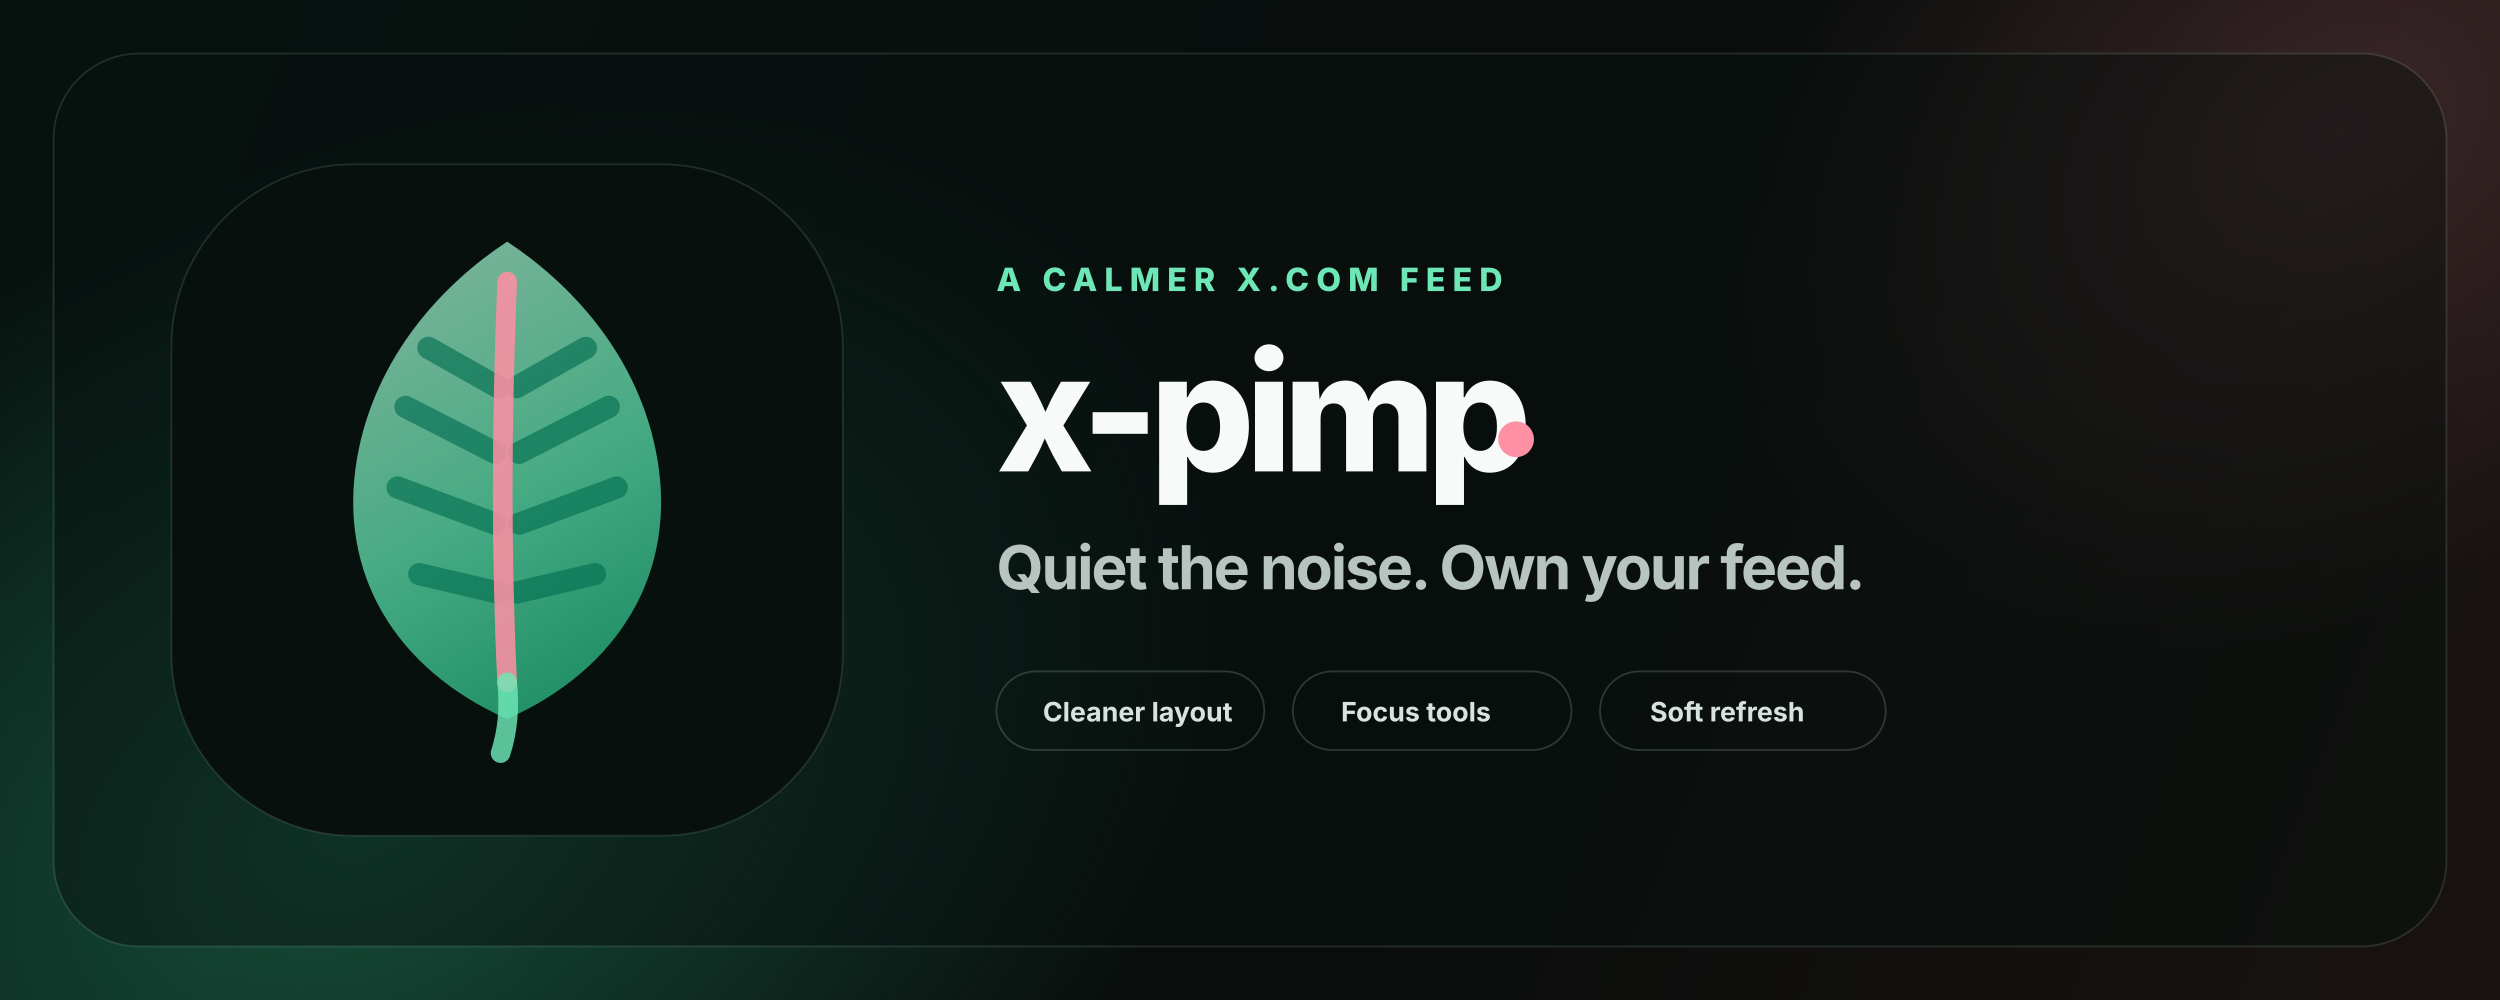
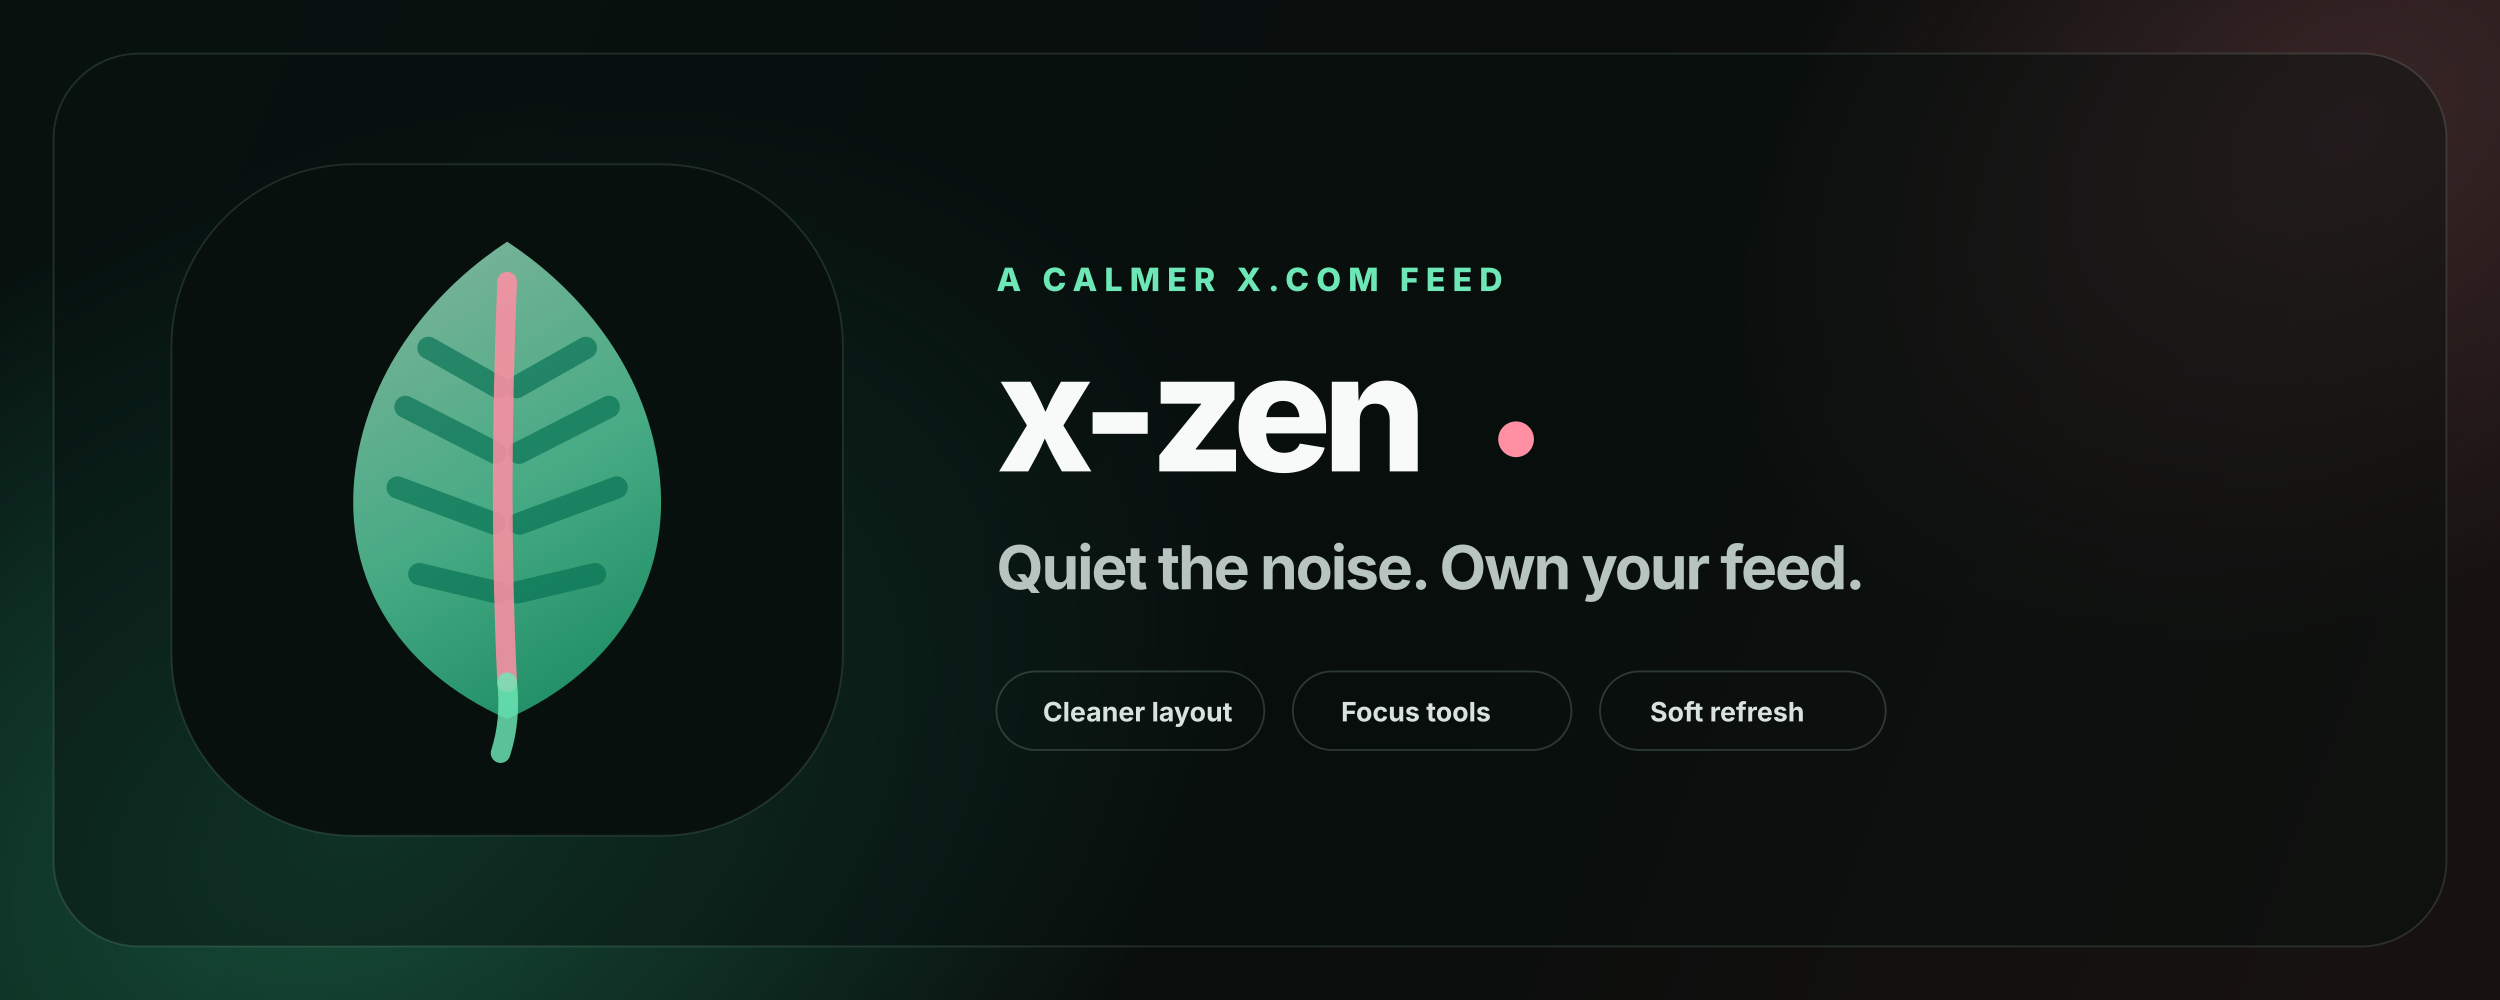
<svg xmlns="http://www.w3.org/2000/svg" width="1400" height="560" viewBox="0 0 1400 560" role="img" aria-labelledby="title desc">
  <defs>
    <linearGradient id="bg" x1="74" y1="34" x2="1326" y2="526" gradientUnits="userSpaceOnUse">
      <stop stop-color="#07120F" />
      <stop offset=".58" stop-color="#090D0C" />
      <stop offset="1" stop-color="#171210" />
    </linearGradient>
    <radialGradient id="greenGlow" cx="0" cy="0" r="1" gradientTransform="translate(205 457) rotate(-28) scale(530 360)" gradientUnits="userSpaceOnUse">
      <stop stop-color="#34D399" stop-opacity=".32" />
      <stop offset="1" stop-color="#34D399" stop-opacity="0" />
    </radialGradient>
    <radialGradient id="coralGlow" cx="0" cy="0" r="1" gradientTransform="translate(1309 74) rotate(148) scale(370 260)" gradientUnits="userSpaceOnUse">
      <stop stop-color="#FF8FA3" stop-opacity=".17" />
      <stop offset="1" stop-color="#FF8FA3" stop-opacity="0" />
    </radialGradient>
    <linearGradient id="leaf" x1="320" y1="166" x2="704" y2="836" gradientUnits="userSpaceOnUse">
      <stop stop-color="#A7F3D0" />
      <stop offset=".52" stop-color="#5EE7B1" />
      <stop offset="1" stop-color="#20B981" />
    </linearGradient>
  </defs>
  <rect width="1400" height="560" fill="url(#bg)" />
  <rect width="1400" height="560" fill="url(#greenGlow)" />
  <rect width="1400" height="560" fill="url(#coralGlow)" />
  <rect x="30" y="30" width="1340" height="500" rx="48" fill="#07100D" fill-opacity=".46" stroke="#D1FAE5" stroke-opacity=".13" />
  <g transform="translate(96 92)">
    <rect width="376" height="376" rx="102" fill="#07100D" stroke="#D1FAE5" stroke-opacity=".12" />
    <g transform="scale(.3671875)">
      <path d="M512 846c-171-76-259-223-229-397 27-157 133-268 229-331 96 63 202 174 229 331 30 174-58 321-229 397Z" fill="url(#leaf)" fill-opacity=".72" />
      <g fill="none" stroke="#087254" stroke-linecap="round" stroke-width="34" opacity=".68">
        <path d="M498 340 392 280" />
        <path d="M526 340 632 280" />
        <path d="M494 440 357 370" />
        <path d="M530 440 667 370" />
        <path d="M493 548 345 493" />
        <path d="M531 548 679 493" />
        <path d="M497 653 378 625" />
        <path d="M527 653 646 625" />
      </g>
      <path d="M512 790c-9-185-9-391 0-611" fill="none" stroke="#FF8FA3" stroke-opacity=".86" stroke-linecap="round" stroke-width="30" />
      <path d="M512 790c4 38 1 74-10 108" fill="none" stroke="#6EE7B7" stroke-opacity=".82" stroke-linecap="round" stroke-width="30" />
    </g>
  </g>
  <g transform="translate(558 128)">
    <text x="0" y="35" fill="#6EE7B7" font-family="Inter, -apple-system, BlinkMacSystemFont, 'Segoe UI', sans-serif" font-size="18" font-weight="800" letter-spacing="4">A CALMER X.COM FEED</text>
-     <text x="0" y="136" fill="#F8FAF9" font-family="Inter, -apple-system, BlinkMacSystemFont, 'Segoe UI', sans-serif" font-size="92" font-weight="820" letter-spacing="-5">x-pimp</text>
+     <text x="0" y="136" fill="#F8FAF9" font-family="Inter, -apple-system, BlinkMacSystemFont, 'Segoe UI', sans-serif" font-size="92" font-weight="820" letter-spacing="-5">x-zen</text>
    <circle cx="291" cy="118" r="10" fill="#FF8FA3" />
    <text x="0" y="202" fill="#B7C4BF" font-family="Inter, -apple-system, BlinkMacSystemFont, 'Segoe UI', sans-serif" font-size="34" font-weight="650" letter-spacing="-1.2">Quiet the noise. Own your feed.</text>
    <g transform="translate(0 248)" fill="none" stroke="#D1FAE5" stroke-opacity=".18">
      <rect width="150" height="44" rx="22" />
      <rect x="166" width="156" height="44" rx="22" />
      <rect x="338" width="160" height="44" rx="22" />
    </g>
    <g transform="translate(0 248)" fill="#D8E2DE" font-family="Inter, -apple-system, BlinkMacSystemFont, 'Segoe UI', sans-serif" font-size="15" font-weight="700">
      <text x="26" y="28">Cleaner layout</text>
      <text x="193" y="28">Focus tools</text>
      <text x="366" y="28">Soft refresh</text>
    </g>
  </g>
</svg>
